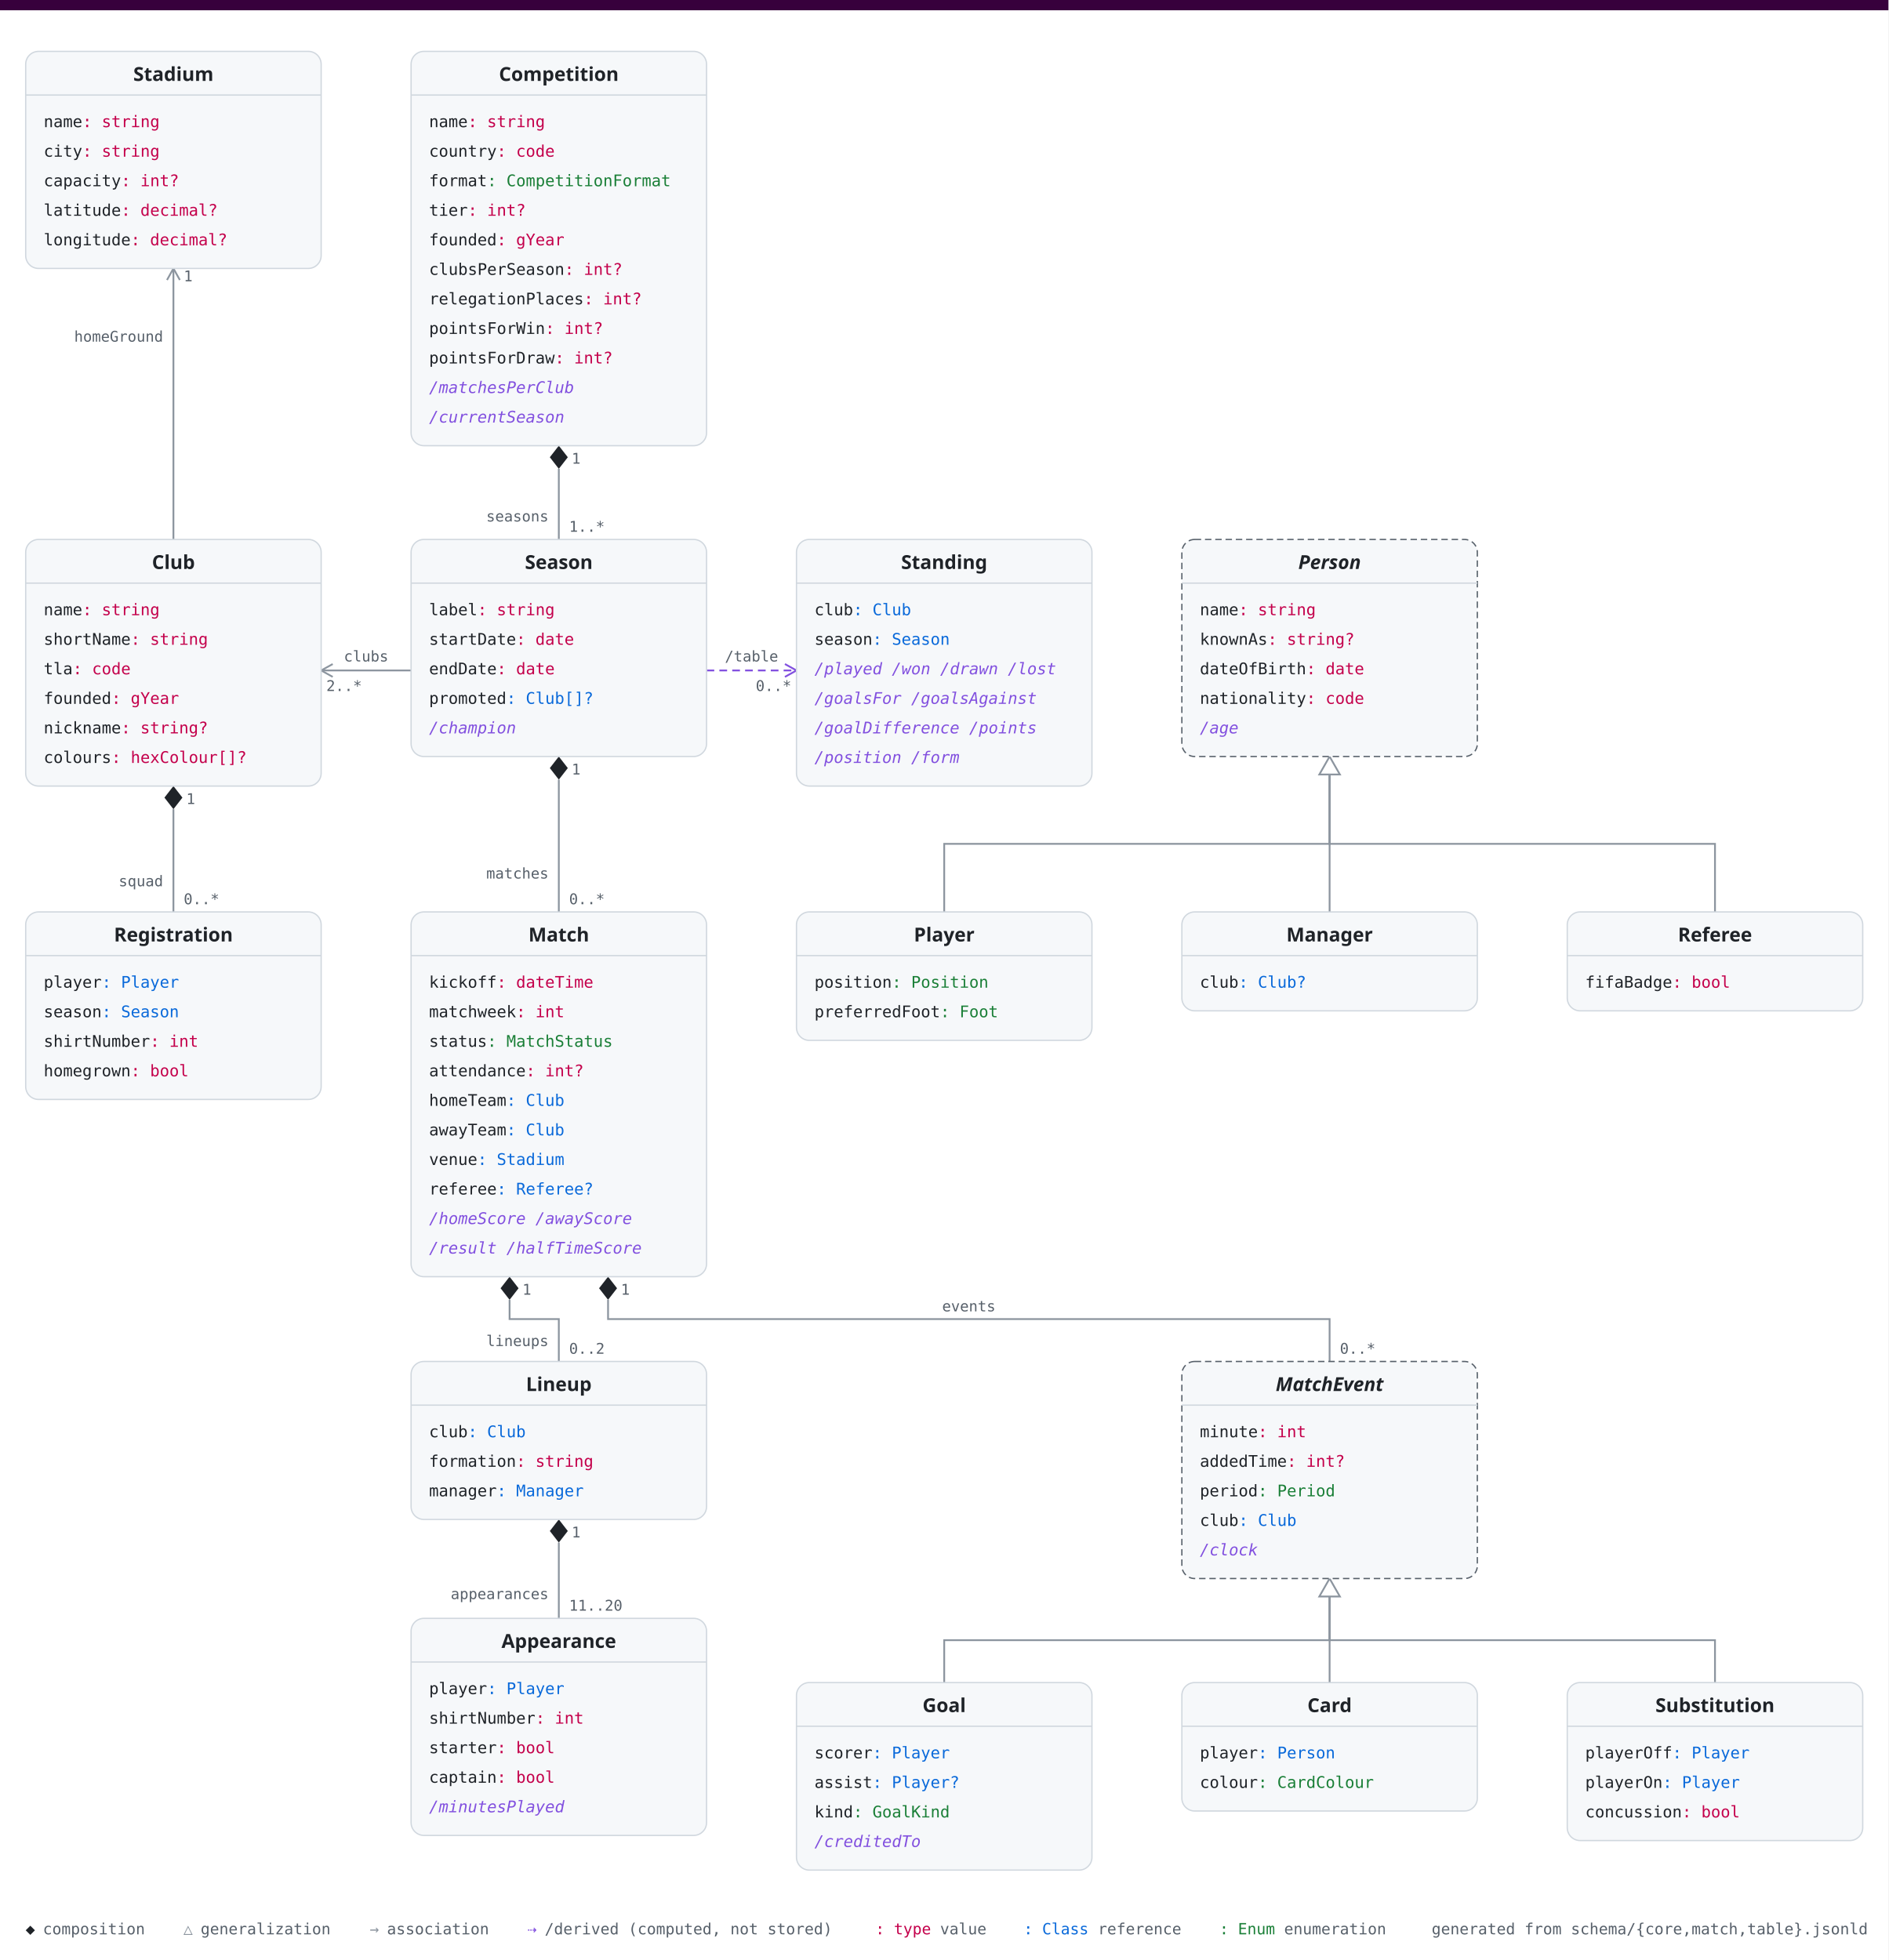
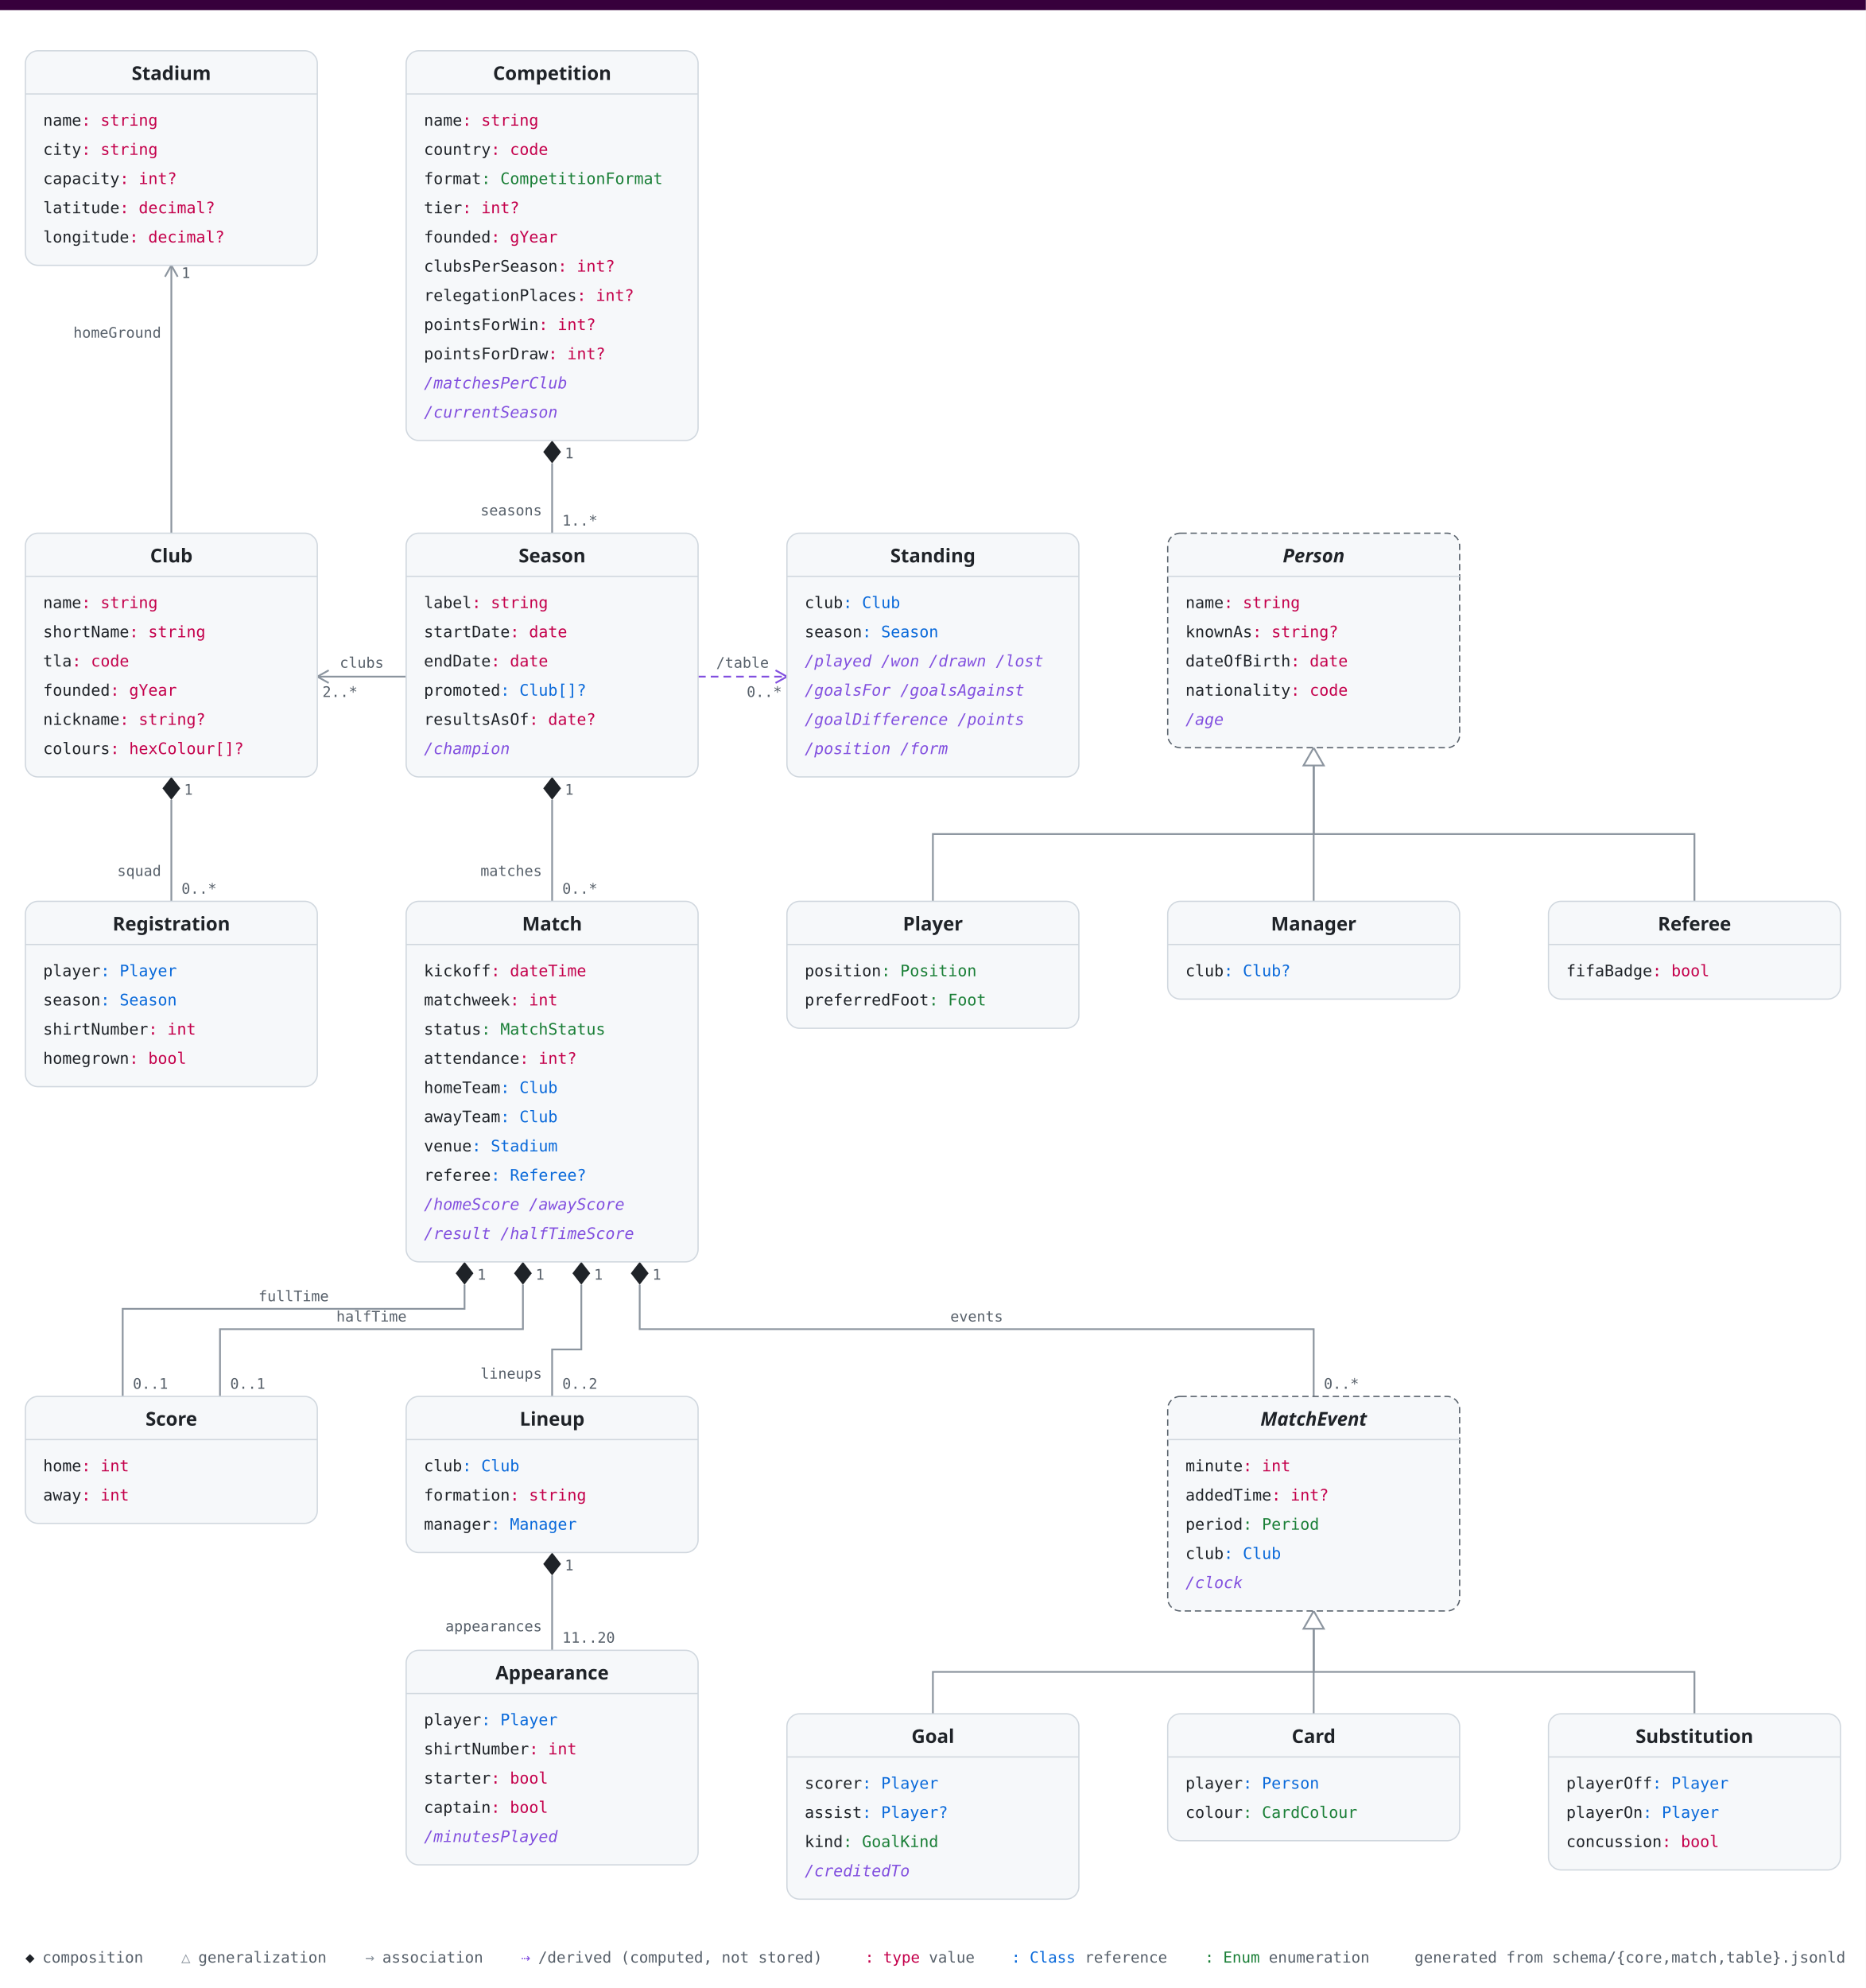
- <svg xmlns="http://www.w3.org/2000/svg" width="1470" height="1526" viewBox="0 0 1470 1526">
-   <rect width="1470" height="1526" fill="#ffffff" />
+ <svg xmlns="http://www.w3.org/2000/svg" width="1470" height="1566" viewBox="0 0 1470 1566">
+   <rect width="1470" height="1566" fill="#ffffff" />
  <rect width="1470" height="8" fill="#37003c" />
  <path d="M435,365 L435,384 L435,384 L435,420" fill="none" stroke="#8c959f" stroke-width="1.4" />
  <path d="M435,347 l7,9 l-7,9 l-7,-9 z" fill="#1f2328" />
  <text x="445" y="361" font-family="ui-monospace, Menlo, Consolas, monospace" font-size="11.5" fill="#57606a" text-anchor="start">1</text>
  <text x="443" y="414" font-family="ui-monospace, Menlo, Consolas, monospace" font-size="11.5" fill="#57606a" text-anchor="start">1..*</text>
  <text x="427" y="406" font-family="ui-monospace, Menlo, Consolas, monospace" font-size="11.5" fill="#57606a" text-anchor="end">seasons</text>
-   <path d="M320,522 L250,522" fill="none" stroke="#8c959f" stroke-width="1.4" />
-   <path d="M259,517 L250,522 L259,527" fill="none" stroke="#8c959f" stroke-width="1.4" />
-   <text x="285" y="515" font-family="ui-monospace, Menlo, Consolas, monospace" font-size="11.5" fill="#57606a" text-anchor="middle">clubs</text>
-   <text x="254" y="538" font-family="ui-monospace, Menlo, Consolas, monospace" font-size="11.5" fill="#57606a" text-anchor="start">2..*</text>
-   <path d="M435,607 L435,650 L435,650 L435,710" fill="none" stroke="#8c959f" stroke-width="1.4" />
-   <path d="M435,589 l7,9 l-7,9 l-7,-9 z" fill="#1f2328" />
-   <text x="445" y="603" font-family="ui-monospace, Menlo, Consolas, monospace" font-size="11.5" fill="#57606a" text-anchor="start">1</text>
+   <path d="M320,533 L250,533" fill="none" stroke="#8c959f" stroke-width="1.4" />
+   <path d="M259,528 L250,533 L259,538" fill="none" stroke="#8c959f" stroke-width="1.4" />
+   <text x="285" y="526" font-family="ui-monospace, Menlo, Consolas, monospace" font-size="11.5" fill="#57606a" text-anchor="middle">clubs</text>
+   <text x="254" y="549" font-family="ui-monospace, Menlo, Consolas, monospace" font-size="11.5" fill="#57606a" text-anchor="start">2..*</text>
+   <path d="M435,630 L435,661 L435,661 L435,710" fill="none" stroke="#8c959f" stroke-width="1.4" />
+   <path d="M435,612 l7,9 l-7,9 l-7,-9 z" fill="#1f2328" />
+   <text x="445" y="626" font-family="ui-monospace, Menlo, Consolas, monospace" font-size="11.5" fill="#57606a" text-anchor="start">1</text>
  <text x="443" y="704" font-family="ui-monospace, Menlo, Consolas, monospace" font-size="11.5" fill="#57606a" text-anchor="start">0..*</text>
-   <text x="427" y="684" font-family="ui-monospace, Menlo, Consolas, monospace" font-size="11.5" fill="#57606a" text-anchor="end">matches</text>
-   <path d="M550,522 L620,522" fill="none" stroke="#8250df" stroke-width="1.4" stroke-dasharray="6 4" />
-   <path d="M611,517 L620,522 L611,527" fill="none" stroke="#8250df" stroke-width="1.4" />
-   <text x="585" y="515" font-family="ui-monospace, Menlo, Consolas, monospace" font-size="11.5" fill="#57606a" text-anchor="middle">/table</text>
-   <text x="616" y="538" font-family="ui-monospace, Menlo, Consolas, monospace" font-size="11.5" fill="#57606a" text-anchor="end">0..*</text>
+   <text x="427" y="690" font-family="ui-monospace, Menlo, Consolas, monospace" font-size="11.5" fill="#57606a" text-anchor="end">matches</text>
+   <path d="M550,533 L620,533" fill="none" stroke="#8250df" stroke-width="1.4" stroke-dasharray="6 4" />
+   <path d="M611,528 L620,533 L611,538" fill="none" stroke="#8250df" stroke-width="1.4" />
+   <text x="585" y="526" font-family="ui-monospace, Menlo, Consolas, monospace" font-size="11.5" fill="#57606a" text-anchor="middle">/table</text>
+   <text x="616" y="549" font-family="ui-monospace, Menlo, Consolas, monospace" font-size="11.5" fill="#57606a" text-anchor="end">0..*</text>
  <path d="M135,420 L135,315 L135,315 L135,209" fill="none" stroke="#8c959f" stroke-width="1.4" />
  <path d="M130,218 L135,209 L140,218" fill="none" stroke="#8c959f" stroke-width="1.4" />
  <text x="143" y="219" font-family="ui-monospace, Menlo, Consolas, monospace" font-size="11.5" fill="#57606a" text-anchor="start">1</text>
  <text x="127" y="266" font-family="ui-monospace, Menlo, Consolas, monospace" font-size="11.5" fill="#57606a" text-anchor="end">homeGround</text>
  <path d="M135,630 L135,661 L135,661 L135,710" fill="none" stroke="#8c959f" stroke-width="1.4" />
  <path d="M135,612 l7,9 l-7,9 l-7,-9 z" fill="#1f2328" />
  <text x="145" y="626" font-family="ui-monospace, Menlo, Consolas, monospace" font-size="11.5" fill="#57606a" text-anchor="start">1</text>
  <text x="143" y="704" font-family="ui-monospace, Menlo, Consolas, monospace" font-size="11.5" fill="#57606a" text-anchor="start">0..*</text>
  <text x="127" y="690" font-family="ui-monospace, Menlo, Consolas, monospace" font-size="11.5" fill="#57606a" text-anchor="end">squad</text>
  <path d="M735,710 L735,657 L1035,657 L1035,603" fill="none" stroke="#8c959f" stroke-width="1.4" />
  <path d="M1035,589 l8,14 l-16,0 z" fill="#ffffff" stroke="#8c959f" stroke-width="1.4" />
  <path d="M1035,710 L1035,657 L1035,657 L1035,603" fill="none" stroke="#8c959f" stroke-width="1.4" />
  <path d="M1335,710 L1335,657 L1035,657 L1035,603" fill="none" stroke="#8c959f" stroke-width="1.4" />
-   <path d="M396.667,1012 L396.667,1027 L435,1027 L435,1060" fill="none" stroke="#8c959f" stroke-width="1.4" />
-   <path d="M396.667,994 l7,9 l-7,9 l-7,-9 z" fill="#1f2328" />
-   <text x="406.667" y="1008" font-family="ui-monospace, Menlo, Consolas, monospace" font-size="11.5" fill="#57606a" text-anchor="start">1</text>
-   <text x="443" y="1054" font-family="ui-monospace, Menlo, Consolas, monospace" font-size="11.5" fill="#57606a" text-anchor="start">0..2</text>
-   <text x="427" y="1048" font-family="ui-monospace, Menlo, Consolas, monospace" font-size="11.5" fill="#57606a" text-anchor="end">lineups</text>
-   <path d="M473.333,1012 L473.333,1027 L1035,1027 L1035,1060" fill="none" stroke="#8c959f" stroke-width="1.4" />
-   <path d="M473.333,994 l7,9 l-7,9 l-7,-9 z" fill="#1f2328" />
-   <text x="483.333" y="1008" font-family="ui-monospace, Menlo, Consolas, monospace" font-size="11.5" fill="#57606a" text-anchor="start">1</text>
-   <text x="1043" y="1054" font-family="ui-monospace, Menlo, Consolas, monospace" font-size="11.5" fill="#57606a" text-anchor="start">0..*</text>
-   <text x="754.167" y="1021" font-family="ui-monospace, Menlo, Consolas, monospace" font-size="11.5" fill="#57606a" text-anchor="middle">events</text>
-   <path d="M435,1201 L435,1222 L435,1222 L435,1260" fill="none" stroke="#8c959f" stroke-width="1.4" />
-   <path d="M435,1183 l7,9 l-7,9 l-7,-9 z" fill="#1f2328" />
-   <text x="445" y="1197" font-family="ui-monospace, Menlo, Consolas, monospace" font-size="11.5" fill="#57606a" text-anchor="start">1</text>
-   <text x="443" y="1254" font-family="ui-monospace, Menlo, Consolas, monospace" font-size="11.5" fill="#57606a" text-anchor="start">11..20</text>
-   <text x="427" y="1245" font-family="ui-monospace, Menlo, Consolas, monospace" font-size="11.5" fill="#57606a" text-anchor="end">appearances</text>
-   <path d="M735,1310 L735,1277 L1035,1277 L1035,1243" fill="none" stroke="#8c959f" stroke-width="1.4" />
-   <path d="M1035,1229 l8,14 l-16,0 z" fill="#ffffff" stroke="#8c959f" stroke-width="1.4" />
-   <path d="M1035,1310 L1035,1277 L1035,1277 L1035,1243" fill="none" stroke="#8c959f" stroke-width="1.4" />
-   <path d="M1335,1310 L1335,1277 L1035,1277 L1035,1243" fill="none" stroke="#8c959f" stroke-width="1.4" />
+   <path d="M458,1012 L458,1063 L435,1063 L435,1100" fill="none" stroke="#8c959f" stroke-width="1.4" />
+   <path d="M458,994 l7,9 l-7,9 l-7,-9 z" fill="#1f2328" />
+   <text x="468" y="1008" font-family="ui-monospace, Menlo, Consolas, monospace" font-size="11.5" fill="#57606a" text-anchor="start">1</text>
+   <text x="443" y="1094" font-family="ui-monospace, Menlo, Consolas, monospace" font-size="11.5" fill="#57606a" text-anchor="start">0..2</text>
+   <text x="427" y="1086" font-family="ui-monospace, Menlo, Consolas, monospace" font-size="11.5" fill="#57606a" text-anchor="end">lineups</text>
+   <path d="M504,1012 L504,1047 L1035,1047 L1035,1100" fill="none" stroke="#8c959f" stroke-width="1.4" />
+   <path d="M504,994 l7,9 l-7,9 l-7,-9 z" fill="#1f2328" />
+   <text x="514" y="1008" font-family="ui-monospace, Menlo, Consolas, monospace" font-size="11.5" fill="#57606a" text-anchor="start">1</text>
+   <text x="1043" y="1094" font-family="ui-monospace, Menlo, Consolas, monospace" font-size="11.5" fill="#57606a" text-anchor="start">0..*</text>
+   <text x="769.5" y="1041" font-family="ui-monospace, Menlo, Consolas, monospace" font-size="11.5" fill="#57606a" text-anchor="middle">events</text>
+   <path d="M366,1012 L366,1031 L96.667,1031 L96.667,1100" fill="none" stroke="#8c959f" stroke-width="1.4" />
+   <path d="M366,994 l7,9 l-7,9 l-7,-9 z" fill="#1f2328" />
+   <text x="376" y="1008" font-family="ui-monospace, Menlo, Consolas, monospace" font-size="11.5" fill="#57606a" text-anchor="start">1</text>
+   <text x="104.667" y="1094" font-family="ui-monospace, Menlo, Consolas, monospace" font-size="11.5" fill="#57606a" text-anchor="start">0..1</text>
+   <text x="231.333" y="1025" font-family="ui-monospace, Menlo, Consolas, monospace" font-size="11.5" fill="#57606a" text-anchor="middle">fullTime</text>
+   <path d="M412,1012 L412,1047 L173.333,1047 L173.333,1100" fill="none" stroke="#8c959f" stroke-width="1.4" />
+   <path d="M412,994 l7,9 l-7,9 l-7,-9 z" fill="#1f2328" />
+   <text x="422" y="1008" font-family="ui-monospace, Menlo, Consolas, monospace" font-size="11.5" fill="#57606a" text-anchor="start">1</text>
+   <text x="181.333" y="1094" font-family="ui-monospace, Menlo, Consolas, monospace" font-size="11.5" fill="#57606a" text-anchor="start">0..1</text>
+   <text x="292.667" y="1041" font-family="ui-monospace, Menlo, Consolas, monospace" font-size="11.5" fill="#57606a" text-anchor="middle">halfTime</text>
+   <path d="M435,1241 L435,1262 L435,1262 L435,1300" fill="none" stroke="#8c959f" stroke-width="1.4" />
+   <path d="M435,1223 l7,9 l-7,9 l-7,-9 z" fill="#1f2328" />
+   <text x="445" y="1237" font-family="ui-monospace, Menlo, Consolas, monospace" font-size="11.5" fill="#57606a" text-anchor="start">1</text>
+   <text x="443" y="1294" font-family="ui-monospace, Menlo, Consolas, monospace" font-size="11.5" fill="#57606a" text-anchor="start">11..20</text>
+   <text x="427" y="1285" font-family="ui-monospace, Menlo, Consolas, monospace" font-size="11.5" fill="#57606a" text-anchor="end">appearances</text>
+   <path d="M735,1350 L735,1317 L1035,1317 L1035,1283" fill="none" stroke="#8c959f" stroke-width="1.4" />
+   <path d="M1035,1269 l8,14 l-16,0 z" fill="#ffffff" stroke="#8c959f" stroke-width="1.4" />
+   <path d="M1035,1350 L1035,1317 L1035,1317 L1035,1283" fill="none" stroke="#8c959f" stroke-width="1.4" />
+   <path d="M1335,1350 L1335,1317 L1035,1317 L1035,1283" fill="none" stroke="#8c959f" stroke-width="1.4" />
  <g>
    <rect x="320" y="40" width="230" height="307" rx="10" fill="#f6f8fa" stroke="#d0d7de" stroke-width="1" />
    <line x1="320" y1="74" x2="550" y2="74" stroke="#d0d7de" />
    <text x="435" y="63" font-family="system-ui, sans-serif" font-weight="700" font-size="15" fill="#1f2328" text-anchor="middle">Competition</text>
    <text x="334" y="99" font-family="ui-monospace, Menlo, Consolas, monospace" font-size="12.5" fill="#1f2328">name<tspan fill="#c4004b">: string</tspan>
    </text>
    <text x="334" y="122" font-family="ui-monospace, Menlo, Consolas, monospace" font-size="12.5" fill="#1f2328">country<tspan fill="#c4004b">: code</tspan>
    </text>
    <text x="334" y="145" font-family="ui-monospace, Menlo, Consolas, monospace" font-size="12.5" fill="#1f2328">format<tspan fill="#1a7f37">: CompetitionFormat</tspan>
    </text>
    <text x="334" y="168" font-family="ui-monospace, Menlo, Consolas, monospace" font-size="12.5" fill="#1f2328">tier<tspan fill="#c4004b">: int?</tspan>
    </text>
    <text x="334" y="191" font-family="ui-monospace, Menlo, Consolas, monospace" font-size="12.5" fill="#1f2328">founded<tspan fill="#c4004b">: gYear</tspan>
    </text>
    <text x="334" y="214" font-family="ui-monospace, Menlo, Consolas, monospace" font-size="12.5" fill="#1f2328">clubsPerSeason<tspan fill="#c4004b">: int?</tspan>
    </text>
    <text x="334" y="237" font-family="ui-monospace, Menlo, Consolas, monospace" font-size="12.5" fill="#1f2328">relegationPlaces<tspan fill="#c4004b">: int?</tspan>
    </text>
    <text x="334" y="260" font-family="ui-monospace, Menlo, Consolas, monospace" font-size="12.5" fill="#1f2328">pointsForWin<tspan fill="#c4004b">: int?</tspan>
    </text>
    <text x="334" y="283" font-family="ui-monospace, Menlo, Consolas, monospace" font-size="12.5" fill="#1f2328">pointsForDraw<tspan fill="#c4004b">: int?</tspan>
    </text>
    <text x="334" y="306" font-family="ui-monospace, Menlo, Consolas, monospace" font-size="12.5" font-style="italic" fill="#8250df">/matchesPerClub</text>
    <text x="334" y="329" font-family="ui-monospace, Menlo, Consolas, monospace" font-size="12.5" font-style="italic" fill="#8250df">/currentSeason</text>
  </g>
  <g>
-     <rect x="320" y="420" width="230" height="169" rx="10" fill="#f6f8fa" stroke="#d0d7de" stroke-width="1" />
+     <rect x="320" y="420" width="230" height="192" rx="10" fill="#f6f8fa" stroke="#d0d7de" stroke-width="1" />
    <line x1="320" y1="454" x2="550" y2="454" stroke="#d0d7de" />
    <text x="435" y="443" font-family="system-ui, sans-serif" font-weight="700" font-size="15" fill="#1f2328" text-anchor="middle">Season</text>
    <text x="334" y="479" font-family="ui-monospace, Menlo, Consolas, monospace" font-size="12.5" fill="#1f2328">label<tspan fill="#c4004b">: string</tspan>
    </text>
    <text x="334" y="502" font-family="ui-monospace, Menlo, Consolas, monospace" font-size="12.5" fill="#1f2328">startDate<tspan fill="#c4004b">: date</tspan>
    </text>
    <text x="334" y="525" font-family="ui-monospace, Menlo, Consolas, monospace" font-size="12.5" fill="#1f2328">endDate<tspan fill="#c4004b">: date</tspan>
    </text>
    <text x="334" y="548" font-family="ui-monospace, Menlo, Consolas, monospace" font-size="12.5" fill="#1f2328">promoted<tspan fill="#0969da">: Club[]?</tspan>
    </text>
-     <text x="334" y="571" font-family="ui-monospace, Menlo, Consolas, monospace" font-size="12.5" font-style="italic" fill="#8250df">/champion</text>
+     <text x="334" y="571" font-family="ui-monospace, Menlo, Consolas, monospace" font-size="12.5" fill="#1f2328">resultsAsOf<tspan fill="#c4004b">: date?</tspan>
+     </text>
+     <text x="334" y="594" font-family="ui-monospace, Menlo, Consolas, monospace" font-size="12.5" font-style="italic" fill="#8250df">/champion</text>
  </g>
  <g>
    <rect x="20" y="420" width="230" height="192" rx="10" fill="#f6f8fa" stroke="#d0d7de" stroke-width="1" />
    <line x1="20" y1="454" x2="250" y2="454" stroke="#d0d7de" />
    <text x="135" y="443" font-family="system-ui, sans-serif" font-weight="700" font-size="15" fill="#1f2328" text-anchor="middle">Club</text>
    <text x="34" y="479" font-family="ui-monospace, Menlo, Consolas, monospace" font-size="12.5" fill="#1f2328">name<tspan fill="#c4004b">: string</tspan>
    </text>
    <text x="34" y="502" font-family="ui-monospace, Menlo, Consolas, monospace" font-size="12.5" fill="#1f2328">shortName<tspan fill="#c4004b">: string</tspan>
    </text>
    <text x="34" y="525" font-family="ui-monospace, Menlo, Consolas, monospace" font-size="12.5" fill="#1f2328">tla<tspan fill="#c4004b">: code</tspan>
    </text>
    <text x="34" y="548" font-family="ui-monospace, Menlo, Consolas, monospace" font-size="12.5" fill="#1f2328">founded<tspan fill="#c4004b">: gYear</tspan>
    </text>
    <text x="34" y="571" font-family="ui-monospace, Menlo, Consolas, monospace" font-size="12.5" fill="#1f2328">nickname<tspan fill="#c4004b">: string?</tspan>
    </text>
    <text x="34" y="594" font-family="ui-monospace, Menlo, Consolas, monospace" font-size="12.5" fill="#1f2328">colours<tspan fill="#c4004b">: hexColour[]?</tspan>
    </text>
  </g>
  <g>
    <rect x="20" y="710" width="230" height="146" rx="10" fill="#f6f8fa" stroke="#d0d7de" stroke-width="1" />
    <line x1="20" y1="744" x2="250" y2="744" stroke="#d0d7de" />
    <text x="135" y="733" font-family="system-ui, sans-serif" font-weight="700" font-size="15" fill="#1f2328" text-anchor="middle">Registration</text>
    <text x="34" y="769" font-family="ui-monospace, Menlo, Consolas, monospace" font-size="12.5" fill="#1f2328">player<tspan fill="#0969da">: Player</tspan>
    </text>
    <text x="34" y="792" font-family="ui-monospace, Menlo, Consolas, monospace" font-size="12.5" fill="#1f2328">season<tspan fill="#0969da">: Season</tspan>
    </text>
    <text x="34" y="815" font-family="ui-monospace, Menlo, Consolas, monospace" font-size="12.5" fill="#1f2328">shirtNumber<tspan fill="#c4004b">: int</tspan>
    </text>
    <text x="34" y="838" font-family="ui-monospace, Menlo, Consolas, monospace" font-size="12.5" fill="#1f2328">homegrown<tspan fill="#c4004b">: bool</tspan>
    </text>
  </g>
  <g>
    <rect x="20" y="40" width="230" height="169" rx="10" fill="#f6f8fa" stroke="#d0d7de" stroke-width="1" />
    <line x1="20" y1="74" x2="250" y2="74" stroke="#d0d7de" />
    <text x="135" y="63" font-family="system-ui, sans-serif" font-weight="700" font-size="15" fill="#1f2328" text-anchor="middle">Stadium</text>
    <text x="34" y="99" font-family="ui-monospace, Menlo, Consolas, monospace" font-size="12.5" fill="#1f2328">name<tspan fill="#c4004b">: string</tspan>
    </text>
    <text x="34" y="122" font-family="ui-monospace, Menlo, Consolas, monospace" font-size="12.5" fill="#1f2328">city<tspan fill="#c4004b">: string</tspan>
    </text>
    <text x="34" y="145" font-family="ui-monospace, Menlo, Consolas, monospace" font-size="12.5" fill="#1f2328">capacity<tspan fill="#c4004b">: int?</tspan>
    </text>
    <text x="34" y="168" font-family="ui-monospace, Menlo, Consolas, monospace" font-size="12.5" fill="#1f2328">latitude<tspan fill="#c4004b">: decimal?</tspan>
    </text>
    <text x="34" y="191" font-family="ui-monospace, Menlo, Consolas, monospace" font-size="12.5" fill="#1f2328">longitude<tspan fill="#c4004b">: decimal?</tspan>
    </text>
  </g>
  <g>
    <rect x="920" y="420" width="230" height="169" rx="10" fill="#f6f8fa" stroke="#57606a" stroke-width="1" stroke-dasharray="5 3" />
    <line x1="920" y1="454" x2="1150" y2="454" stroke="#d0d7de" />
    <text x="1035" y="443" font-family="system-ui, sans-serif" font-weight="700" font-style="italic" font-size="15" fill="#1f2328" text-anchor="middle">Person</text>
    <text x="934" y="479" font-family="ui-monospace, Menlo, Consolas, monospace" font-size="12.5" fill="#1f2328">name<tspan fill="#c4004b">: string</tspan>
    </text>
    <text x="934" y="502" font-family="ui-monospace, Menlo, Consolas, monospace" font-size="12.5" fill="#1f2328">knownAs<tspan fill="#c4004b">: string?</tspan>
    </text>
    <text x="934" y="525" font-family="ui-monospace, Menlo, Consolas, monospace" font-size="12.5" fill="#1f2328">dateOfBirth<tspan fill="#c4004b">: date</tspan>
    </text>
    <text x="934" y="548" font-family="ui-monospace, Menlo, Consolas, monospace" font-size="12.5" fill="#1f2328">nationality<tspan fill="#c4004b">: code</tspan>
    </text>
    <text x="934" y="571" font-family="ui-monospace, Menlo, Consolas, monospace" font-size="12.5" font-style="italic" fill="#8250df">/age</text>
  </g>
  <g>
    <rect x="620" y="710" width="230" height="100" rx="10" fill="#f6f8fa" stroke="#d0d7de" stroke-width="1" />
    <line x1="620" y1="744" x2="850" y2="744" stroke="#d0d7de" />
    <text x="735" y="733" font-family="system-ui, sans-serif" font-weight="700" font-size="15" fill="#1f2328" text-anchor="middle">Player</text>
    <text x="634" y="769" font-family="ui-monospace, Menlo, Consolas, monospace" font-size="12.5" fill="#1f2328">position<tspan fill="#1a7f37">: Position</tspan>
    </text>
    <text x="634" y="792" font-family="ui-monospace, Menlo, Consolas, monospace" font-size="12.5" fill="#1f2328">preferredFoot<tspan fill="#1a7f37">: Foot</tspan>
    </text>
  </g>
  <g>
    <rect x="920" y="710" width="230" height="77" rx="10" fill="#f6f8fa" stroke="#d0d7de" stroke-width="1" />
    <line x1="920" y1="744" x2="1150" y2="744" stroke="#d0d7de" />
    <text x="1035" y="733" font-family="system-ui, sans-serif" font-weight="700" font-size="15" fill="#1f2328" text-anchor="middle">Manager</text>
    <text x="934" y="769" font-family="ui-monospace, Menlo, Consolas, monospace" font-size="12.5" fill="#1f2328">club<tspan fill="#0969da">: Club?</tspan>
    </text>
  </g>
  <g>
    <rect x="1220" y="710" width="230" height="77" rx="10" fill="#f6f8fa" stroke="#d0d7de" stroke-width="1" />
    <line x1="1220" y1="744" x2="1450" y2="744" stroke="#d0d7de" />
    <text x="1335" y="733" font-family="system-ui, sans-serif" font-weight="700" font-size="15" fill="#1f2328" text-anchor="middle">Referee</text>
    <text x="1234" y="769" font-family="ui-monospace, Menlo, Consolas, monospace" font-size="12.5" fill="#1f2328">fifaBadge<tspan fill="#c4004b">: bool</tspan>
    </text>
  </g>
  <g>
    <rect x="320" y="710" width="230" height="284" rx="10" fill="#f6f8fa" stroke="#d0d7de" stroke-width="1" />
    <line x1="320" y1="744" x2="550" y2="744" stroke="#d0d7de" />
    <text x="435" y="733" font-family="system-ui, sans-serif" font-weight="700" font-size="15" fill="#1f2328" text-anchor="middle">Match</text>
    <text x="334" y="769" font-family="ui-monospace, Menlo, Consolas, monospace" font-size="12.5" fill="#1f2328">kickoff<tspan fill="#c4004b">: dateTime</tspan>
    </text>
    <text x="334" y="792" font-family="ui-monospace, Menlo, Consolas, monospace" font-size="12.5" fill="#1f2328">matchweek<tspan fill="#c4004b">: int</tspan>
    </text>
    <text x="334" y="815" font-family="ui-monospace, Menlo, Consolas, monospace" font-size="12.5" fill="#1f2328">status<tspan fill="#1a7f37">: MatchStatus</tspan>
    </text>
    <text x="334" y="838" font-family="ui-monospace, Menlo, Consolas, monospace" font-size="12.5" fill="#1f2328">attendance<tspan fill="#c4004b">: int?</tspan>
    </text>
    <text x="334" y="861" font-family="ui-monospace, Menlo, Consolas, monospace" font-size="12.5" fill="#1f2328">homeTeam<tspan fill="#0969da">: Club</tspan>
    </text>
    <text x="334" y="884" font-family="ui-monospace, Menlo, Consolas, monospace" font-size="12.5" fill="#1f2328">awayTeam<tspan fill="#0969da">: Club</tspan>
    </text>
    <text x="334" y="907" font-family="ui-monospace, Menlo, Consolas, monospace" font-size="12.5" fill="#1f2328">venue<tspan fill="#0969da">: Stadium</tspan>
    </text>
    <text x="334" y="930" font-family="ui-monospace, Menlo, Consolas, monospace" font-size="12.5" fill="#1f2328">referee<tspan fill="#0969da">: Referee?</tspan>
    </text>
    <text x="334" y="953" font-family="ui-monospace, Menlo, Consolas, monospace" font-size="12.5" font-style="italic" fill="#8250df">/homeScore /awayScore</text>
    <text x="334" y="976" font-family="ui-monospace, Menlo, Consolas, monospace" font-size="12.5" font-style="italic" fill="#8250df">/result /halfTimeScore</text>
  </g>
  <g>
-     <rect x="320" y="1060" width="230" height="123" rx="10" fill="#f6f8fa" stroke="#d0d7de" stroke-width="1" />
-     <line x1="320" y1="1094" x2="550" y2="1094" stroke="#d0d7de" />
-     <text x="435" y="1083" font-family="system-ui, sans-serif" font-weight="700" font-size="15" fill="#1f2328" text-anchor="middle">Lineup</text>
-     <text x="334" y="1119" font-family="ui-monospace, Menlo, Consolas, monospace" font-size="12.5" fill="#1f2328">club<tspan fill="#0969da">: Club</tspan>
-     </text>
-     <text x="334" y="1142" font-family="ui-monospace, Menlo, Consolas, monospace" font-size="12.5" fill="#1f2328">formation<tspan fill="#c4004b">: string</tspan>
-     </text>
-     <text x="334" y="1165" font-family="ui-monospace, Menlo, Consolas, monospace" font-size="12.5" fill="#1f2328">manager<tspan fill="#0969da">: Manager</tspan>
-     </text>
-   </g>
-   <g>
-     <rect x="320" y="1260" width="230" height="169" rx="10" fill="#f6f8fa" stroke="#d0d7de" stroke-width="1" />
-     <line x1="320" y1="1294" x2="550" y2="1294" stroke="#d0d7de" />
-     <text x="435" y="1283" font-family="system-ui, sans-serif" font-weight="700" font-size="15" fill="#1f2328" text-anchor="middle">Appearance</text>
-     <text x="334" y="1319" font-family="ui-monospace, Menlo, Consolas, monospace" font-size="12.5" fill="#1f2328">player<tspan fill="#0969da">: Player</tspan>
-     </text>
-     <text x="334" y="1342" font-family="ui-monospace, Menlo, Consolas, monospace" font-size="12.5" fill="#1f2328">shirtNumber<tspan fill="#c4004b">: int</tspan>
-     </text>
-     <text x="334" y="1365" font-family="ui-monospace, Menlo, Consolas, monospace" font-size="12.5" fill="#1f2328">starter<tspan fill="#c4004b">: bool</tspan>
-     </text>
-     <text x="334" y="1388" font-family="ui-monospace, Menlo, Consolas, monospace" font-size="12.5" fill="#1f2328">captain<tspan fill="#c4004b">: bool</tspan>
-     </text>
-     <text x="334" y="1411" font-family="ui-monospace, Menlo, Consolas, monospace" font-size="12.5" font-style="italic" fill="#8250df">/minutesPlayed</text>
-   </g>
-   <g>
-     <rect x="920" y="1060" width="230" height="169" rx="10" fill="#f6f8fa" stroke="#57606a" stroke-width="1" stroke-dasharray="5 3" />
-     <line x1="920" y1="1094" x2="1150" y2="1094" stroke="#d0d7de" />
-     <text x="1035" y="1083" font-family="system-ui, sans-serif" font-weight="700" font-style="italic" font-size="15" fill="#1f2328" text-anchor="middle">MatchEvent</text>
-     <text x="934" y="1119" font-family="ui-monospace, Menlo, Consolas, monospace" font-size="12.5" fill="#1f2328">minute<tspan fill="#c4004b">: int</tspan>
-     </text>
-     <text x="934" y="1142" font-family="ui-monospace, Menlo, Consolas, monospace" font-size="12.5" fill="#1f2328">addedTime<tspan fill="#c4004b">: int?</tspan>
-     </text>
-     <text x="934" y="1165" font-family="ui-monospace, Menlo, Consolas, monospace" font-size="12.5" fill="#1f2328">period<tspan fill="#1a7f37">: Period</tspan>
-     </text>
-     <text x="934" y="1188" font-family="ui-monospace, Menlo, Consolas, monospace" font-size="12.5" fill="#1f2328">club<tspan fill="#0969da">: Club</tspan>
-     </text>
-     <text x="934" y="1211" font-family="ui-monospace, Menlo, Consolas, monospace" font-size="12.5" font-style="italic" fill="#8250df">/clock</text>
-   </g>
-   <g>
-     <rect x="620" y="1310" width="230" height="146" rx="10" fill="#f6f8fa" stroke="#d0d7de" stroke-width="1" />
-     <line x1="620" y1="1344" x2="850" y2="1344" stroke="#d0d7de" />
-     <text x="735" y="1333" font-family="system-ui, sans-serif" font-weight="700" font-size="15" fill="#1f2328" text-anchor="middle">Goal</text>
-     <text x="634" y="1369" font-family="ui-monospace, Menlo, Consolas, monospace" font-size="12.5" fill="#1f2328">scorer<tspan fill="#0969da">: Player</tspan>
-     </text>
-     <text x="634" y="1392" font-family="ui-monospace, Menlo, Consolas, monospace" font-size="12.5" fill="#1f2328">assist<tspan fill="#0969da">: Player?</tspan>
-     </text>
-     <text x="634" y="1415" font-family="ui-monospace, Menlo, Consolas, monospace" font-size="12.5" fill="#1f2328">kind<tspan fill="#1a7f37">: GoalKind</tspan>
-     </text>
-     <text x="634" y="1438" font-family="ui-monospace, Menlo, Consolas, monospace" font-size="12.5" font-style="italic" fill="#8250df">/creditedTo</text>
-   </g>
-   <g>
-     <rect x="920" y="1310" width="230" height="100" rx="10" fill="#f6f8fa" stroke="#d0d7de" stroke-width="1" />
-     <line x1="920" y1="1344" x2="1150" y2="1344" stroke="#d0d7de" />
-     <text x="1035" y="1333" font-family="system-ui, sans-serif" font-weight="700" font-size="15" fill="#1f2328" text-anchor="middle">Card</text>
-     <text x="934" y="1369" font-family="ui-monospace, Menlo, Consolas, monospace" font-size="12.5" fill="#1f2328">player<tspan fill="#0969da">: Person</tspan>
-     </text>
-     <text x="934" y="1392" font-family="ui-monospace, Menlo, Consolas, monospace" font-size="12.5" fill="#1f2328">colour<tspan fill="#1a7f37">: CardColour</tspan>
-     </text>
-   </g>
-   <g>
-     <rect x="1220" y="1310" width="230" height="123" rx="10" fill="#f6f8fa" stroke="#d0d7de" stroke-width="1" />
-     <line x1="1220" y1="1344" x2="1450" y2="1344" stroke="#d0d7de" />
-     <text x="1335" y="1333" font-family="system-ui, sans-serif" font-weight="700" font-size="15" fill="#1f2328" text-anchor="middle">Substitution</text>
-     <text x="1234" y="1369" font-family="ui-monospace, Menlo, Consolas, monospace" font-size="12.5" fill="#1f2328">playerOff<tspan fill="#0969da">: Player</tspan>
-     </text>
-     <text x="1234" y="1392" font-family="ui-monospace, Menlo, Consolas, monospace" font-size="12.5" fill="#1f2328">playerOn<tspan fill="#0969da">: Player</tspan>
-     </text>
-     <text x="1234" y="1415" font-family="ui-monospace, Menlo, Consolas, monospace" font-size="12.5" fill="#1f2328">concussion<tspan fill="#c4004b">: bool</tspan>
+     <rect x="320" y="1100" width="230" height="123" rx="10" fill="#f6f8fa" stroke="#d0d7de" stroke-width="1" />
+     <line x1="320" y1="1134" x2="550" y2="1134" stroke="#d0d7de" />
+     <text x="435" y="1123" font-family="system-ui, sans-serif" font-weight="700" font-size="15" fill="#1f2328" text-anchor="middle">Lineup</text>
+     <text x="334" y="1159" font-family="ui-monospace, Menlo, Consolas, monospace" font-size="12.5" fill="#1f2328">club<tspan fill="#0969da">: Club</tspan>
+     </text>
+     <text x="334" y="1182" font-family="ui-monospace, Menlo, Consolas, monospace" font-size="12.5" fill="#1f2328">formation<tspan fill="#c4004b">: string</tspan>
+     </text>
+     <text x="334" y="1205" font-family="ui-monospace, Menlo, Consolas, monospace" font-size="12.5" fill="#1f2328">manager<tspan fill="#0969da">: Manager</tspan>
+     </text>
+   </g>
+   <g>
+     <rect x="320" y="1300" width="230" height="169" rx="10" fill="#f6f8fa" stroke="#d0d7de" stroke-width="1" />
+     <line x1="320" y1="1334" x2="550" y2="1334" stroke="#d0d7de" />
+     <text x="435" y="1323" font-family="system-ui, sans-serif" font-weight="700" font-size="15" fill="#1f2328" text-anchor="middle">Appearance</text>
+     <text x="334" y="1359" font-family="ui-monospace, Menlo, Consolas, monospace" font-size="12.5" fill="#1f2328">player<tspan fill="#0969da">: Player</tspan>
+     </text>
+     <text x="334" y="1382" font-family="ui-monospace, Menlo, Consolas, monospace" font-size="12.5" fill="#1f2328">shirtNumber<tspan fill="#c4004b">: int</tspan>
+     </text>
+     <text x="334" y="1405" font-family="ui-monospace, Menlo, Consolas, monospace" font-size="12.5" fill="#1f2328">starter<tspan fill="#c4004b">: bool</tspan>
+     </text>
+     <text x="334" y="1428" font-family="ui-monospace, Menlo, Consolas, monospace" font-size="12.5" fill="#1f2328">captain<tspan fill="#c4004b">: bool</tspan>
+     </text>
+     <text x="334" y="1451" font-family="ui-monospace, Menlo, Consolas, monospace" font-size="12.5" font-style="italic" fill="#8250df">/minutesPlayed</text>
+   </g>
+   <g>
+     <rect x="920" y="1100" width="230" height="169" rx="10" fill="#f6f8fa" stroke="#57606a" stroke-width="1" stroke-dasharray="5 3" />
+     <line x1="920" y1="1134" x2="1150" y2="1134" stroke="#d0d7de" />
+     <text x="1035" y="1123" font-family="system-ui, sans-serif" font-weight="700" font-style="italic" font-size="15" fill="#1f2328" text-anchor="middle">MatchEvent</text>
+     <text x="934" y="1159" font-family="ui-monospace, Menlo, Consolas, monospace" font-size="12.5" fill="#1f2328">minute<tspan fill="#c4004b">: int</tspan>
+     </text>
+     <text x="934" y="1182" font-family="ui-monospace, Menlo, Consolas, monospace" font-size="12.5" fill="#1f2328">addedTime<tspan fill="#c4004b">: int?</tspan>
+     </text>
+     <text x="934" y="1205" font-family="ui-monospace, Menlo, Consolas, monospace" font-size="12.5" fill="#1f2328">period<tspan fill="#1a7f37">: Period</tspan>
+     </text>
+     <text x="934" y="1228" font-family="ui-monospace, Menlo, Consolas, monospace" font-size="12.5" fill="#1f2328">club<tspan fill="#0969da">: Club</tspan>
+     </text>
+     <text x="934" y="1251" font-family="ui-monospace, Menlo, Consolas, monospace" font-size="12.5" font-style="italic" fill="#8250df">/clock</text>
+   </g>
+   <g>
+     <rect x="620" y="1350" width="230" height="146" rx="10" fill="#f6f8fa" stroke="#d0d7de" stroke-width="1" />
+     <line x1="620" y1="1384" x2="850" y2="1384" stroke="#d0d7de" />
+     <text x="735" y="1373" font-family="system-ui, sans-serif" font-weight="700" font-size="15" fill="#1f2328" text-anchor="middle">Goal</text>
+     <text x="634" y="1409" font-family="ui-monospace, Menlo, Consolas, monospace" font-size="12.5" fill="#1f2328">scorer<tspan fill="#0969da">: Player</tspan>
+     </text>
+     <text x="634" y="1432" font-family="ui-monospace, Menlo, Consolas, monospace" font-size="12.5" fill="#1f2328">assist<tspan fill="#0969da">: Player?</tspan>
+     </text>
+     <text x="634" y="1455" font-family="ui-monospace, Menlo, Consolas, monospace" font-size="12.5" fill="#1f2328">kind<tspan fill="#1a7f37">: GoalKind</tspan>
+     </text>
+     <text x="634" y="1478" font-family="ui-monospace, Menlo, Consolas, monospace" font-size="12.5" font-style="italic" fill="#8250df">/creditedTo</text>
+   </g>
+   <g>
+     <rect x="920" y="1350" width="230" height="100" rx="10" fill="#f6f8fa" stroke="#d0d7de" stroke-width="1" />
+     <line x1="920" y1="1384" x2="1150" y2="1384" stroke="#d0d7de" />
+     <text x="1035" y="1373" font-family="system-ui, sans-serif" font-weight="700" font-size="15" fill="#1f2328" text-anchor="middle">Card</text>
+     <text x="934" y="1409" font-family="ui-monospace, Menlo, Consolas, monospace" font-size="12.5" fill="#1f2328">player<tspan fill="#0969da">: Person</tspan>
+     </text>
+     <text x="934" y="1432" font-family="ui-monospace, Menlo, Consolas, monospace" font-size="12.5" fill="#1f2328">colour<tspan fill="#1a7f37">: CardColour</tspan>
+     </text>
+   </g>
+   <g>
+     <rect x="1220" y="1350" width="230" height="123" rx="10" fill="#f6f8fa" stroke="#d0d7de" stroke-width="1" />
+     <line x1="1220" y1="1384" x2="1450" y2="1384" stroke="#d0d7de" />
+     <text x="1335" y="1373" font-family="system-ui, sans-serif" font-weight="700" font-size="15" fill="#1f2328" text-anchor="middle">Substitution</text>
+     <text x="1234" y="1409" font-family="ui-monospace, Menlo, Consolas, monospace" font-size="12.5" fill="#1f2328">playerOff<tspan fill="#0969da">: Player</tspan>
+     </text>
+     <text x="1234" y="1432" font-family="ui-monospace, Menlo, Consolas, monospace" font-size="12.5" fill="#1f2328">playerOn<tspan fill="#0969da">: Player</tspan>
+     </text>
+     <text x="1234" y="1455" font-family="ui-monospace, Menlo, Consolas, monospace" font-size="12.5" fill="#1f2328">concussion<tspan fill="#c4004b">: bool</tspan>
+     </text>
+   </g>
+   <g>
+     <rect x="20" y="1100" width="230" height="100" rx="10" fill="#f6f8fa" stroke="#d0d7de" stroke-width="1" />
+     <line x1="20" y1="1134" x2="250" y2="1134" stroke="#d0d7de" />
+     <text x="135" y="1123" font-family="system-ui, sans-serif" font-weight="700" font-size="15" fill="#1f2328" text-anchor="middle">Score</text>
+     <text x="34" y="1159" font-family="ui-monospace, Menlo, Consolas, monospace" font-size="12.5" fill="#1f2328">home<tspan fill="#c4004b">: int</tspan>
+     </text>
+     <text x="34" y="1182" font-family="ui-monospace, Menlo, Consolas, monospace" font-size="12.5" fill="#1f2328">away<tspan fill="#c4004b">: int</tspan>
    </text>
  </g>
  <g>
    <rect x="620" y="420" width="230" height="192" rx="10" fill="#f6f8fa" stroke="#d0d7de" stroke-width="1" />
    <line x1="620" y1="454" x2="850" y2="454" stroke="#d0d7de" />
    <text x="735" y="443" font-family="system-ui, sans-serif" font-weight="700" font-size="15" fill="#1f2328" text-anchor="middle">Standing</text>
    <text x="634" y="479" font-family="ui-monospace, Menlo, Consolas, monospace" font-size="12.5" fill="#1f2328">club<tspan fill="#0969da">: Club</tspan>
    </text>
    <text x="634" y="502" font-family="ui-monospace, Menlo, Consolas, monospace" font-size="12.5" fill="#1f2328">season<tspan fill="#0969da">: Season</tspan>
    </text>
    <text x="634" y="525" font-family="ui-monospace, Menlo, Consolas, monospace" font-size="12.5" font-style="italic" fill="#8250df">/played /won /drawn /lost</text>
    <text x="634" y="548" font-family="ui-monospace, Menlo, Consolas, monospace" font-size="12.5" font-style="italic" fill="#8250df">/goalsFor /goalsAgainst</text>
    <text x="634" y="571" font-family="ui-monospace, Menlo, Consolas, monospace" font-size="12.5" font-style="italic" fill="#8250df">/goalDifference /points</text>
    <text x="634" y="594" font-family="ui-monospace, Menlo, Consolas, monospace" font-size="12.5" font-style="italic" fill="#8250df">/position /form</text>
  </g>
-   <text x="20" y="1506" font-family="ui-monospace, Menlo, Consolas, monospace" font-size="12" fill="#1f2328">◆</text>
-   <text x="33.4" y="1506" font-family="ui-monospace, Menlo, Consolas, monospace" font-size="12" fill="#57606a">composition</text>
-   <text x="142.8" y="1506" font-family="ui-monospace, Menlo, Consolas, monospace" font-size="12" fill="#8c959f">△</text>
-   <text x="156.2" y="1506" font-family="ui-monospace, Menlo, Consolas, monospace" font-size="12" fill="#57606a">generalization</text>
-   <text x="287.8" y="1506" font-family="ui-monospace, Menlo, Consolas, monospace" font-size="12" fill="#8c959f">→</text>
-   <text x="301.2" y="1506" font-family="ui-monospace, Menlo, Consolas, monospace" font-size="12" fill="#57606a">association</text>
-   <text x="410.6" y="1506" font-family="ui-monospace, Menlo, Consolas, monospace" font-size="12" fill="#8250df">⇢</text>
-   <text x="424" y="1506" font-family="ui-monospace, Menlo, Consolas, monospace" font-size="12" fill="#57606a">/derived (computed, not stored)</text>
-   <text x="681.4" y="1506" font-family="ui-monospace, Menlo, Consolas, monospace" font-size="12" fill="#c4004b">: type</text>
-   <text x="731.8" y="1506" font-family="ui-monospace, Menlo, Consolas, monospace" font-size="12" fill="#57606a">value</text>
-   <text x="796.8" y="1506" font-family="ui-monospace, Menlo, Consolas, monospace" font-size="12" fill="#0969da">: Class</text>
-   <text x="854.6" y="1506" font-family="ui-monospace, Menlo, Consolas, monospace" font-size="12" fill="#57606a">reference</text>
-   <text x="949.2" y="1506" font-family="ui-monospace, Menlo, Consolas, monospace" font-size="12" fill="#1a7f37">: Enum</text>
-   <text x="999.6" y="1506" font-family="ui-monospace, Menlo, Consolas, monospace" font-size="12" fill="#57606a">enumeration</text>
-   <text x="1454" y="1506" text-anchor="end" font-family="ui-monospace, Menlo, Consolas, monospace" font-size="12" fill="#57606a">generated from schema/{core,match,table}.jsonld</text>
+   <text x="20" y="1546" font-family="ui-monospace, Menlo, Consolas, monospace" font-size="12" fill="#1f2328">◆</text>
+   <text x="33.4" y="1546" font-family="ui-monospace, Menlo, Consolas, monospace" font-size="12" fill="#57606a">composition</text>
+   <text x="142.8" y="1546" font-family="ui-monospace, Menlo, Consolas, monospace" font-size="12" fill="#8c959f">△</text>
+   <text x="156.2" y="1546" font-family="ui-monospace, Menlo, Consolas, monospace" font-size="12" fill="#57606a">generalization</text>
+   <text x="287.8" y="1546" font-family="ui-monospace, Menlo, Consolas, monospace" font-size="12" fill="#8c959f">→</text>
+   <text x="301.2" y="1546" font-family="ui-monospace, Menlo, Consolas, monospace" font-size="12" fill="#57606a">association</text>
+   <text x="410.6" y="1546" font-family="ui-monospace, Menlo, Consolas, monospace" font-size="12" fill="#8250df">⇢</text>
+   <text x="424" y="1546" font-family="ui-monospace, Menlo, Consolas, monospace" font-size="12" fill="#57606a">/derived (computed, not stored)</text>
+   <text x="681.4" y="1546" font-family="ui-monospace, Menlo, Consolas, monospace" font-size="12" fill="#c4004b">: type</text>
+   <text x="731.8" y="1546" font-family="ui-monospace, Menlo, Consolas, monospace" font-size="12" fill="#57606a">value</text>
+   <text x="796.8" y="1546" font-family="ui-monospace, Menlo, Consolas, monospace" font-size="12" fill="#0969da">: Class</text>
+   <text x="854.6" y="1546" font-family="ui-monospace, Menlo, Consolas, monospace" font-size="12" fill="#57606a">reference</text>
+   <text x="949.2" y="1546" font-family="ui-monospace, Menlo, Consolas, monospace" font-size="12" fill="#1a7f37">: Enum</text>
+   <text x="999.6" y="1546" font-family="ui-monospace, Menlo, Consolas, monospace" font-size="12" fill="#57606a">enumeration</text>
+   <text x="1454" y="1546" text-anchor="end" font-family="ui-monospace, Menlo, Consolas, monospace" font-size="12" fill="#57606a">generated from schema/{core,match,table}.jsonld</text>
</svg>
